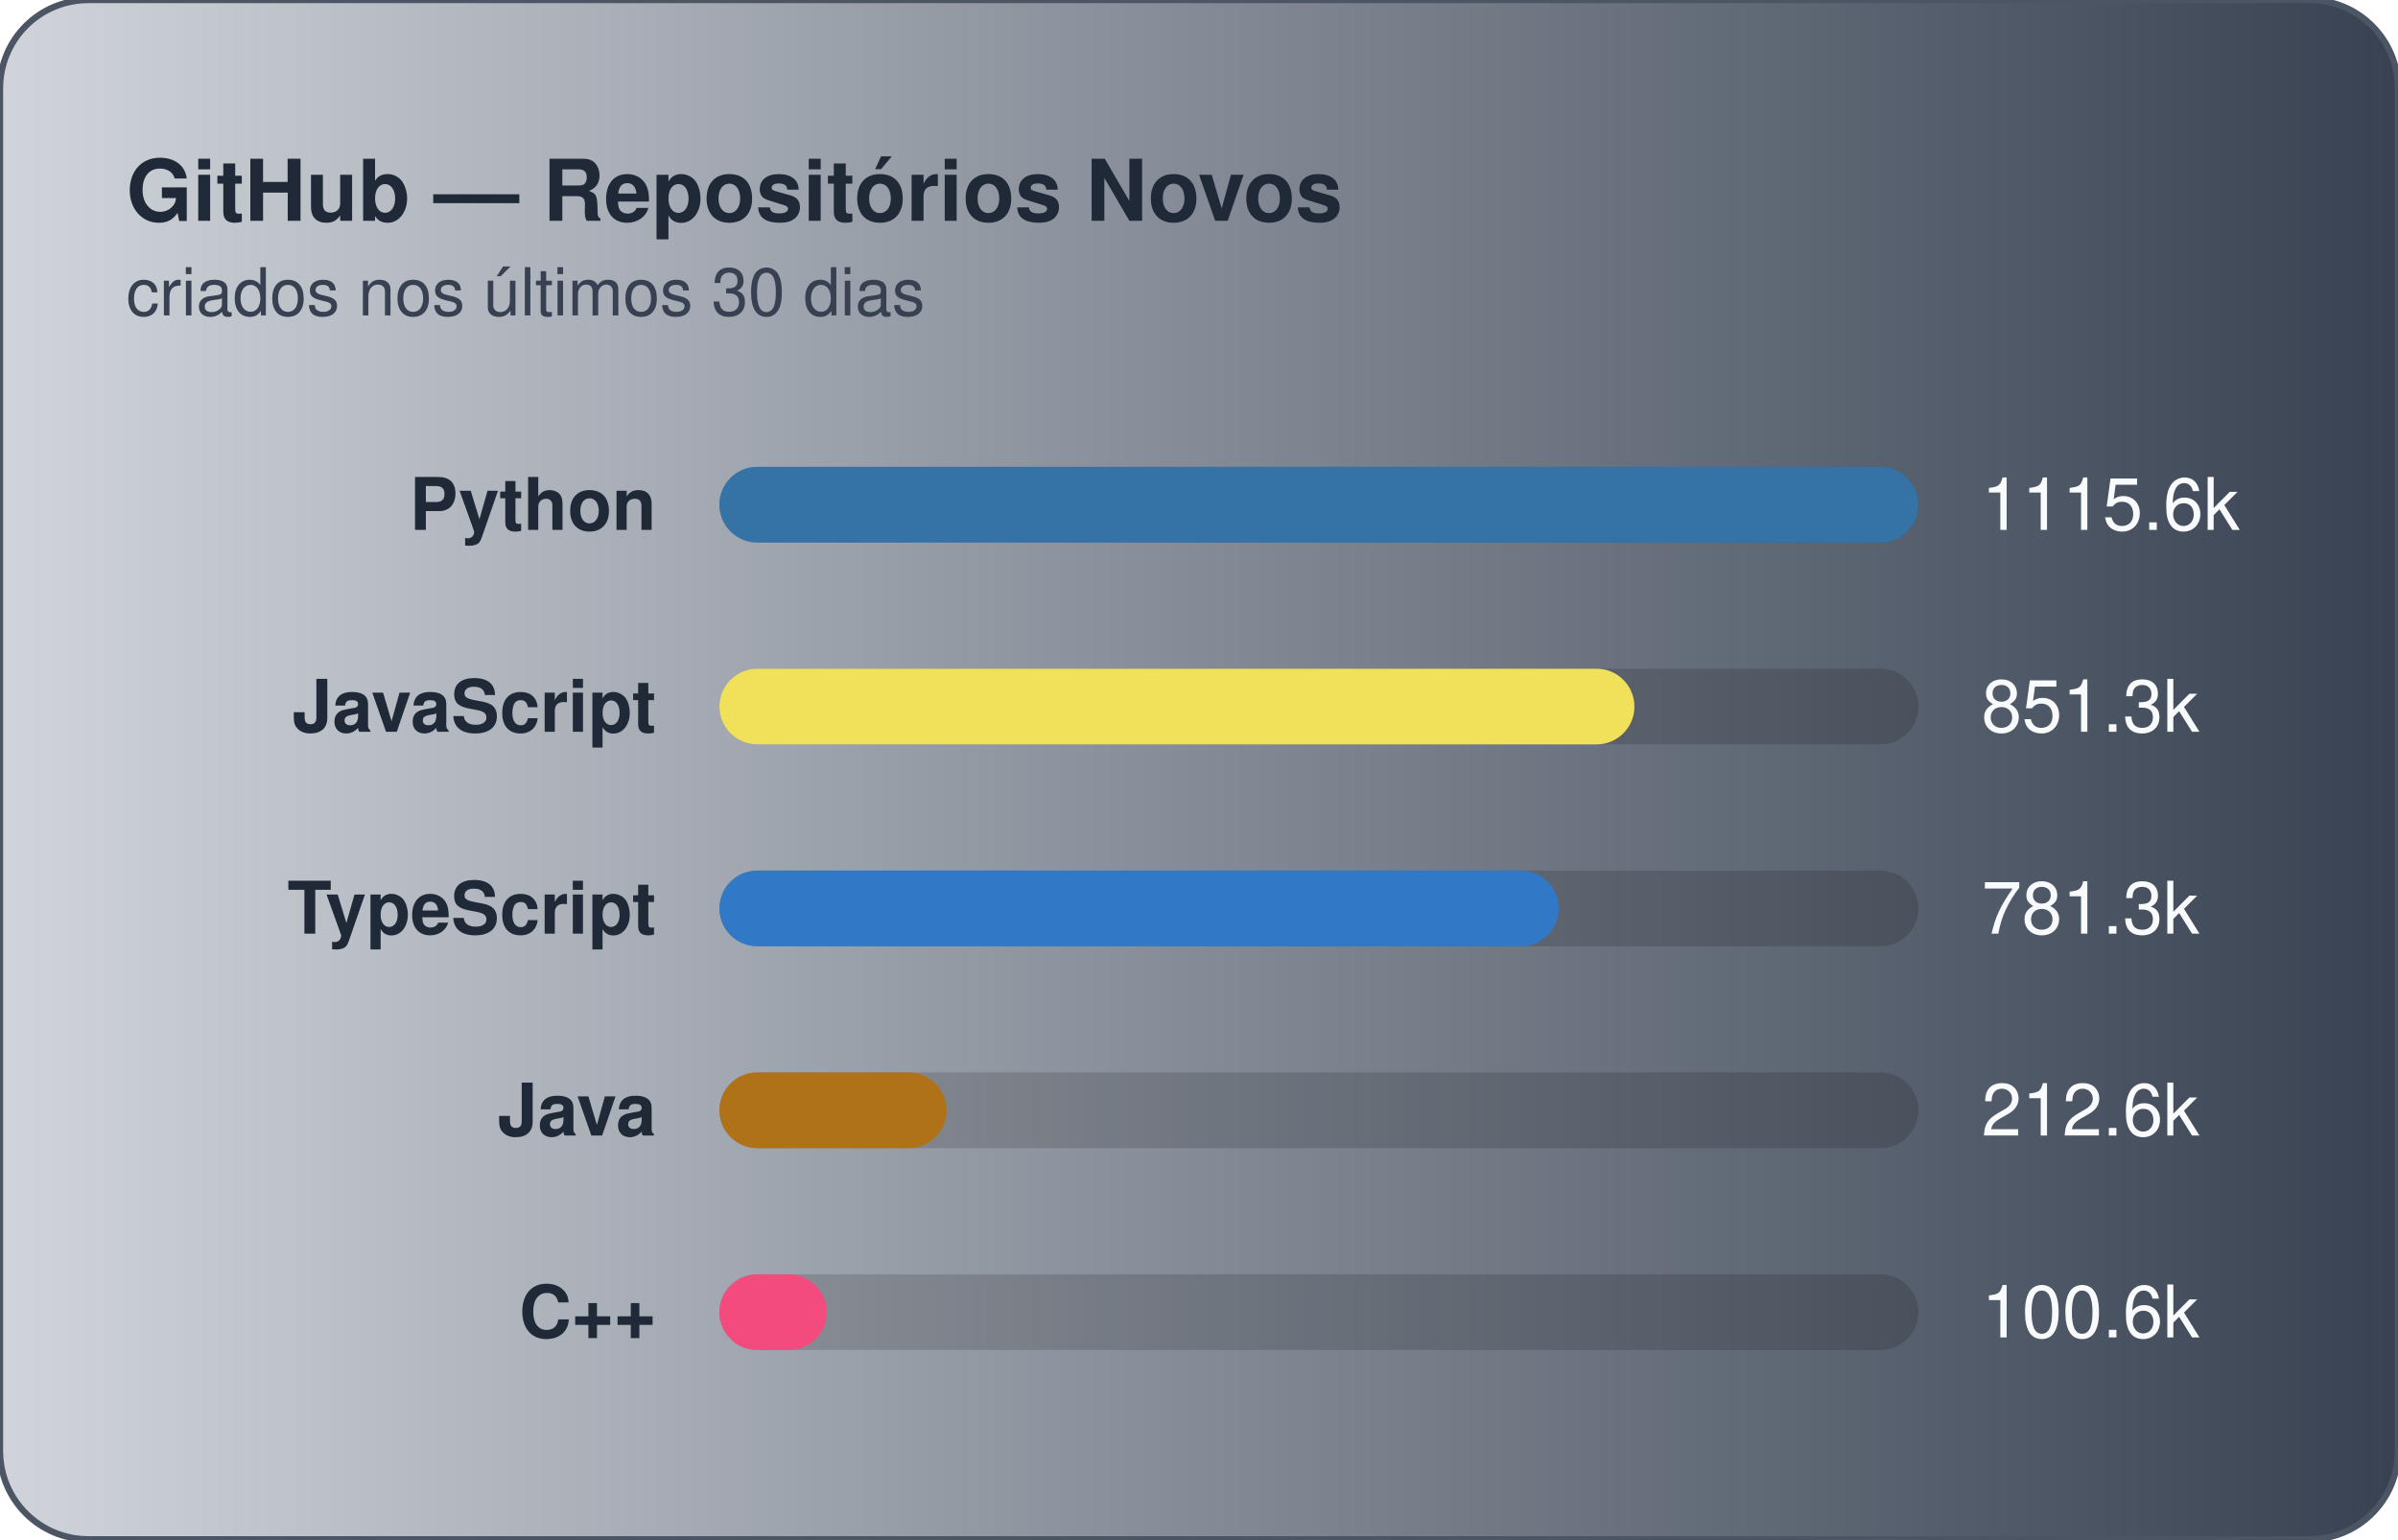
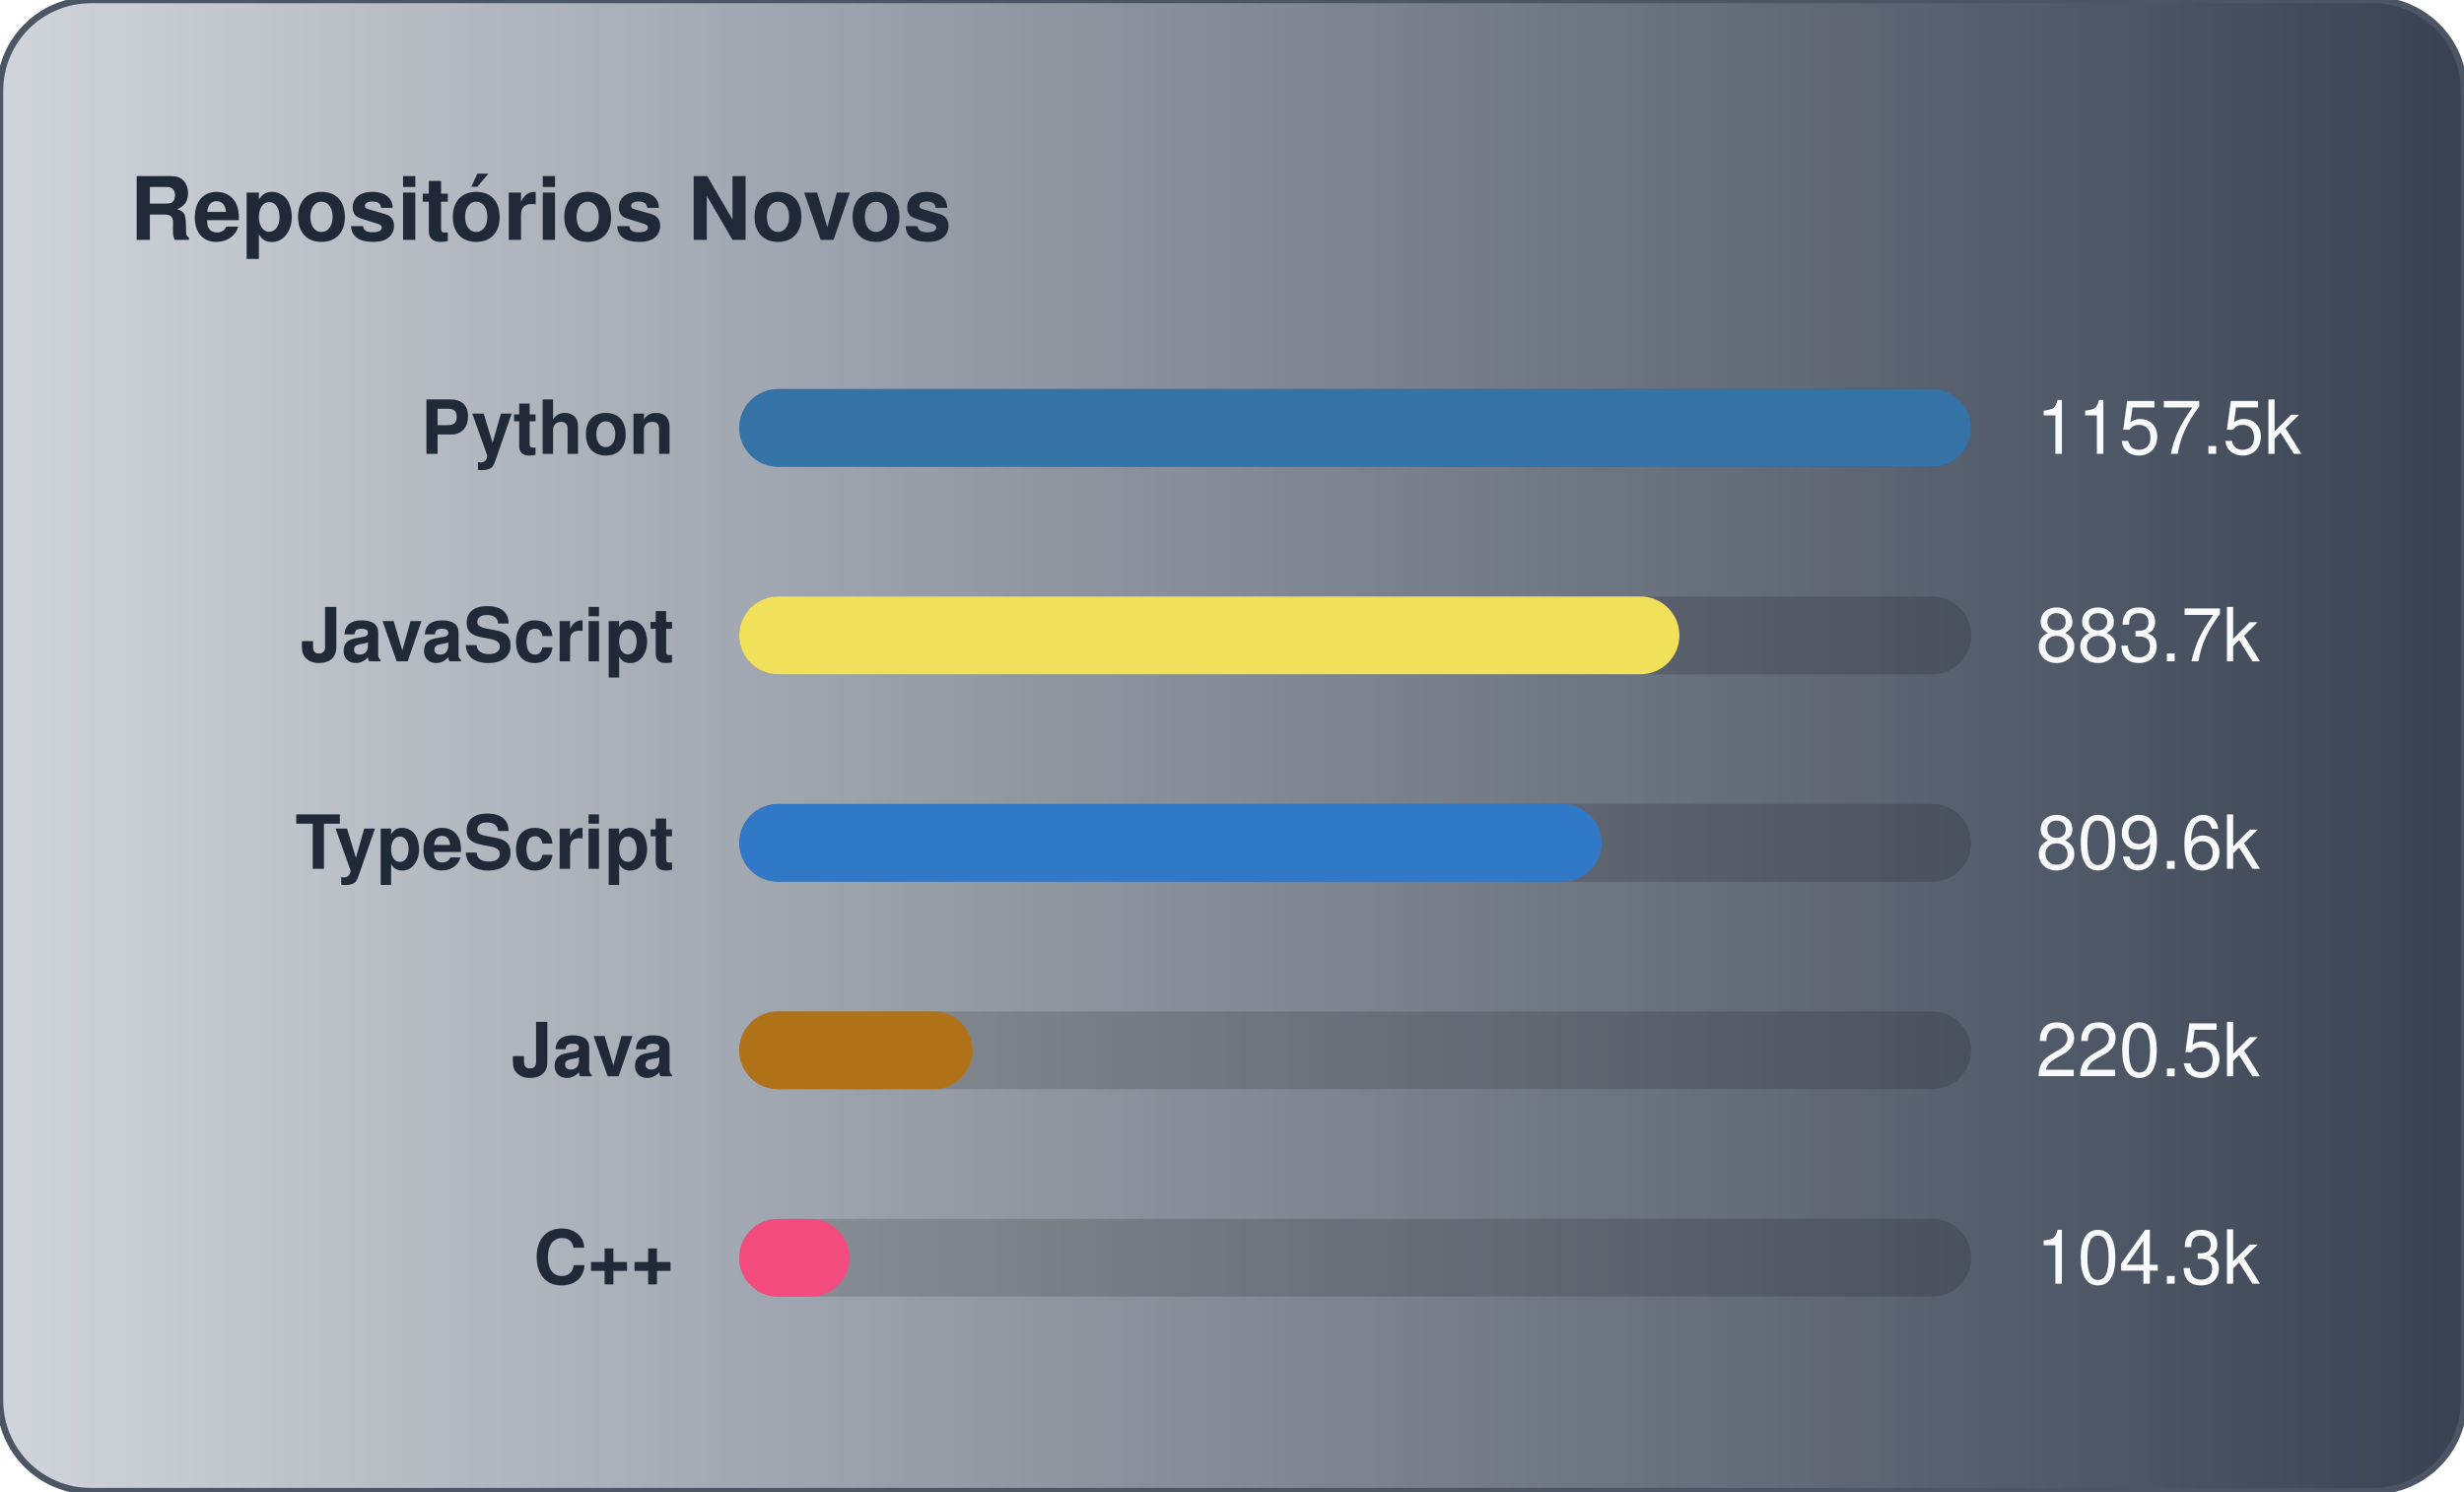
- <svg xmlns="http://www.w3.org/2000/svg" width="380" height="244" viewBox="0 0 380 244" role="img" aria-label="GitHub — Repositórios Novos (criados nos últimos 30 dias)">
+ <svg xmlns="http://www.w3.org/2000/svg" width="380" height="230" viewBox="0 0 380 230" role="img" aria-label="Repositórios Novos">
  <defs>
    <linearGradient id="gradGithubNew" x1="0%" y1="0%" x2="100%" y2="0%">
      <stop offset="0%" stop-color="#D1D5DB" />
      <stop offset="100%" stop-color="#374151" />
    </linearGradient>
  </defs>
  <style>
    text { font-family: -apple-system, BlinkMacSystemFont, "Segoe UI", Helvetica, Arial, sans-serif; font-size: 11.5px; }
    .card { fill: url(#gradGithubNew); stroke: #4b5563; stroke-width: 1; }
    .title { fill: #1f2937; font-weight: 700; font-size: 13.5px; }
-     .subtitle { fill: #374151; font-size: 10.5px; }
    .lbl { fill: #1f2937; font-weight: 600; }
    .val { fill: #f9fafb; }
    .track { fill: rgba(0,0,0,0.15); }
  </style>
-   <rect x="0" y="0" width="380" height="244" rx="14" class="card" />
-   <text x="20" y="35" class="title">GitHub — Repositórios Novos</text>
-   <text x="20" y="50" class="subtitle">criados nos últimos 30 dias</text>
-   <text x="104" y="84.0" text-anchor="end" class="lbl">Python</text>
-   <rect x="114" y="74.0" width="190" height="12" rx="6" class="track" />
-   <rect x="114" y="74.0" width="190" height="12" rx="6" fill="#3572A5" />
-   <text x="314" y="84.0" class="val">1115.6k</text>
-   <text x="104" y="116.0" text-anchor="end" class="lbl">JavaScript</text>
-   <rect x="114" y="106.0" width="190" height="12" rx="6" class="track" />
-   <rect x="114" y="106.0" width="145" height="12" rx="6" fill="#f1e05a" />
-   <text x="314" y="116.0" class="val">851.3k</text>
-   <text x="104" y="148.0" text-anchor="end" class="lbl">TypeScript</text>
-   <rect x="114" y="138.0" width="190" height="12" rx="6" class="track" />
-   <rect x="114" y="138.0" width="133" height="12" rx="6" fill="#3178c6" />
-   <text x="314" y="148.0" class="val">781.3k</text>
-   <text x="104" y="180.0" text-anchor="end" class="lbl">Java</text>
-   <rect x="114" y="170.0" width="190" height="12" rx="6" class="track" />
-   <rect x="114" y="170.0" width="36" height="12" rx="6" fill="#b07219" />
-   <text x="314" y="180.0" class="val">212.6k</text>
-   <text x="104" y="212.0" text-anchor="end" class="lbl">C++</text>
-   <rect x="114" y="202.0" width="190" height="12" rx="6" class="track" />
-   <rect x="114" y="202.0" width="17" height="12" rx="6" fill="#f34b7d" />
-   <text x="314" y="212.0" class="val">100.6k</text>
+   <rect x="0" y="0" width="380" height="230" rx="14" class="card" />
+   <text x="20" y="37" class="title">Repositórios Novos</text>
+   <text x="104" y="70.0" text-anchor="end" class="lbl">Python</text>
+   <rect x="114" y="60.0" width="190" height="12" rx="6" class="track" />
+   <rect x="114" y="60.0" width="190" height="12" rx="6" fill="#3572A5" />
+   <text x="314" y="70.0" class="val">1157.5k</text>
+   <text x="104" y="102.0" text-anchor="end" class="lbl">JavaScript</text>
+   <rect x="114" y="92.0" width="190" height="12" rx="6" class="track" />
+   <rect x="114" y="92.0" width="145" height="12" rx="6" fill="#f1e05a" />
+   <text x="314" y="102.0" class="val">883.7k</text>
+   <text x="104" y="134.0" text-anchor="end" class="lbl">TypeScript</text>
+   <rect x="114" y="124.0" width="190" height="12" rx="6" class="track" />
+   <rect x="114" y="124.0" width="133" height="12" rx="6" fill="#3178c6" />
+   <text x="314" y="134.0" class="val">809.6k</text>
+   <text x="104" y="166.0" text-anchor="end" class="lbl">Java</text>
+   <rect x="114" y="156.0" width="190" height="12" rx="6" class="track" />
+   <rect x="114" y="156.0" width="36" height="12" rx="6" fill="#b07219" />
+   <text x="314" y="166.0" class="val">220.5k</text>
+   <text x="104" y="198.0" text-anchor="end" class="lbl">C++</text>
+   <rect x="114" y="188.0" width="190" height="12" rx="6" class="track" />
+   <rect x="114" y="188.0" width="17" height="12" rx="6" fill="#f34b7d" />
+   <text x="314" y="198.0" class="val">104.3k</text>
</svg>
